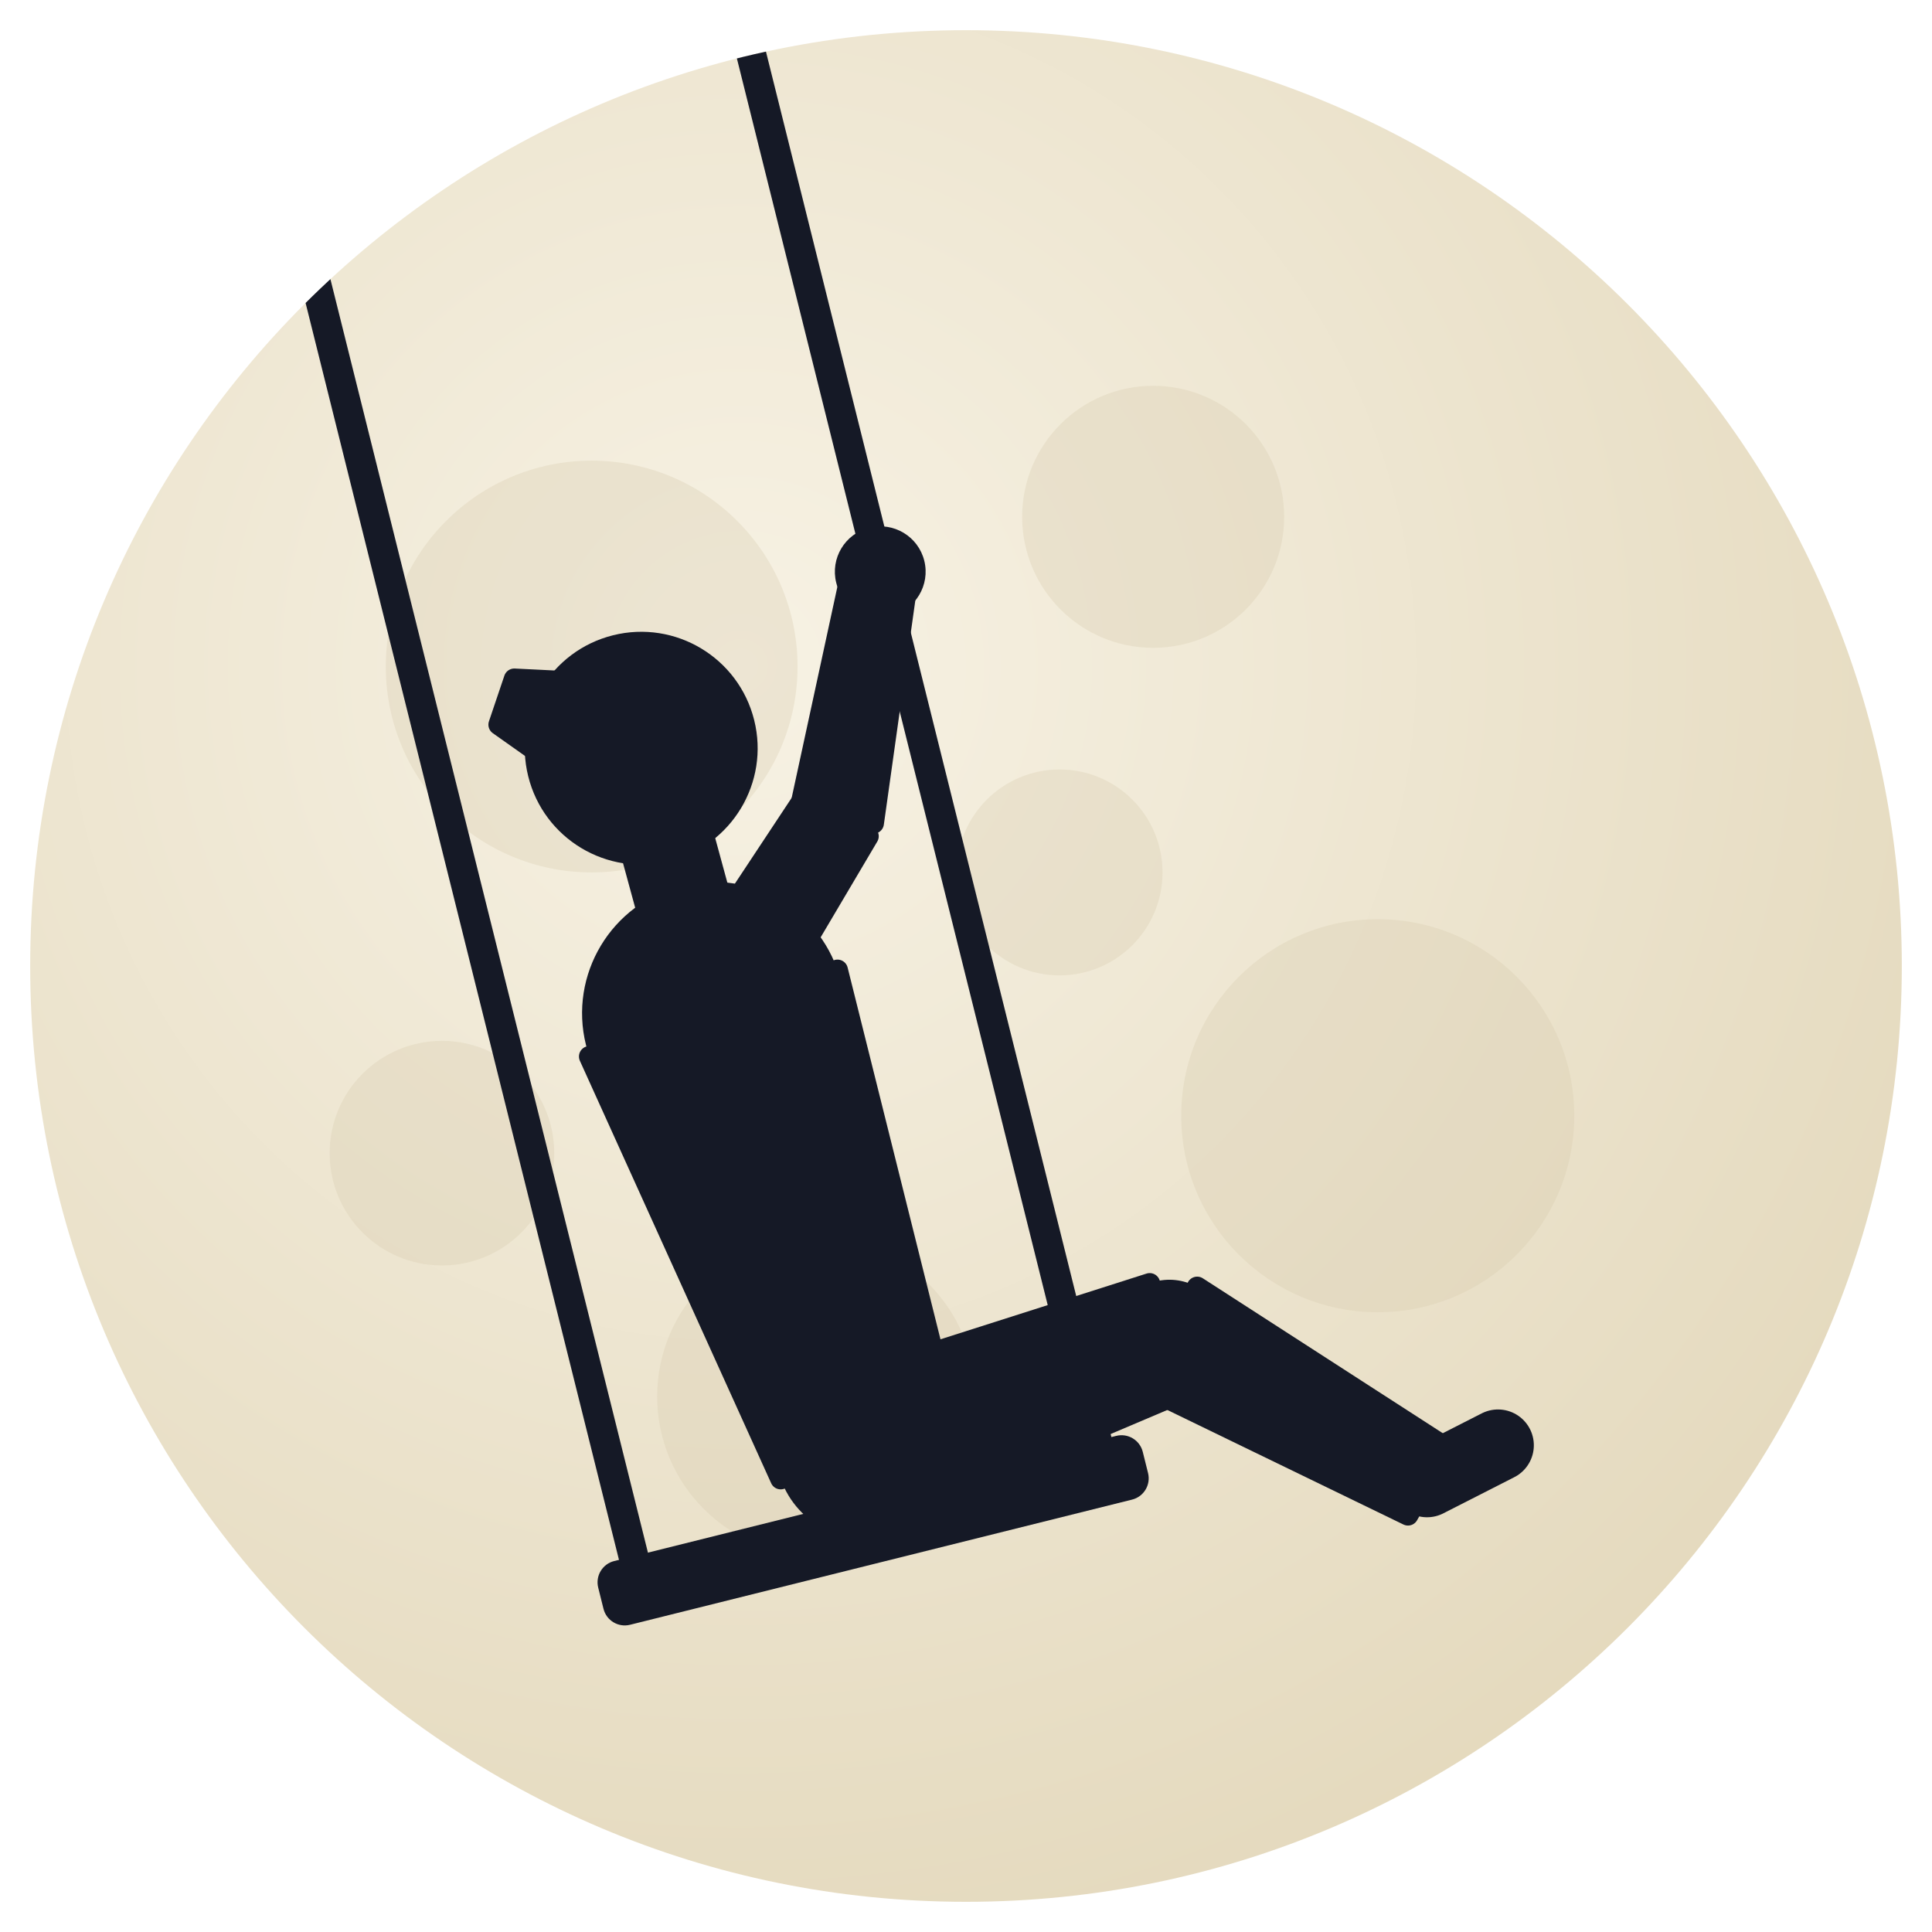
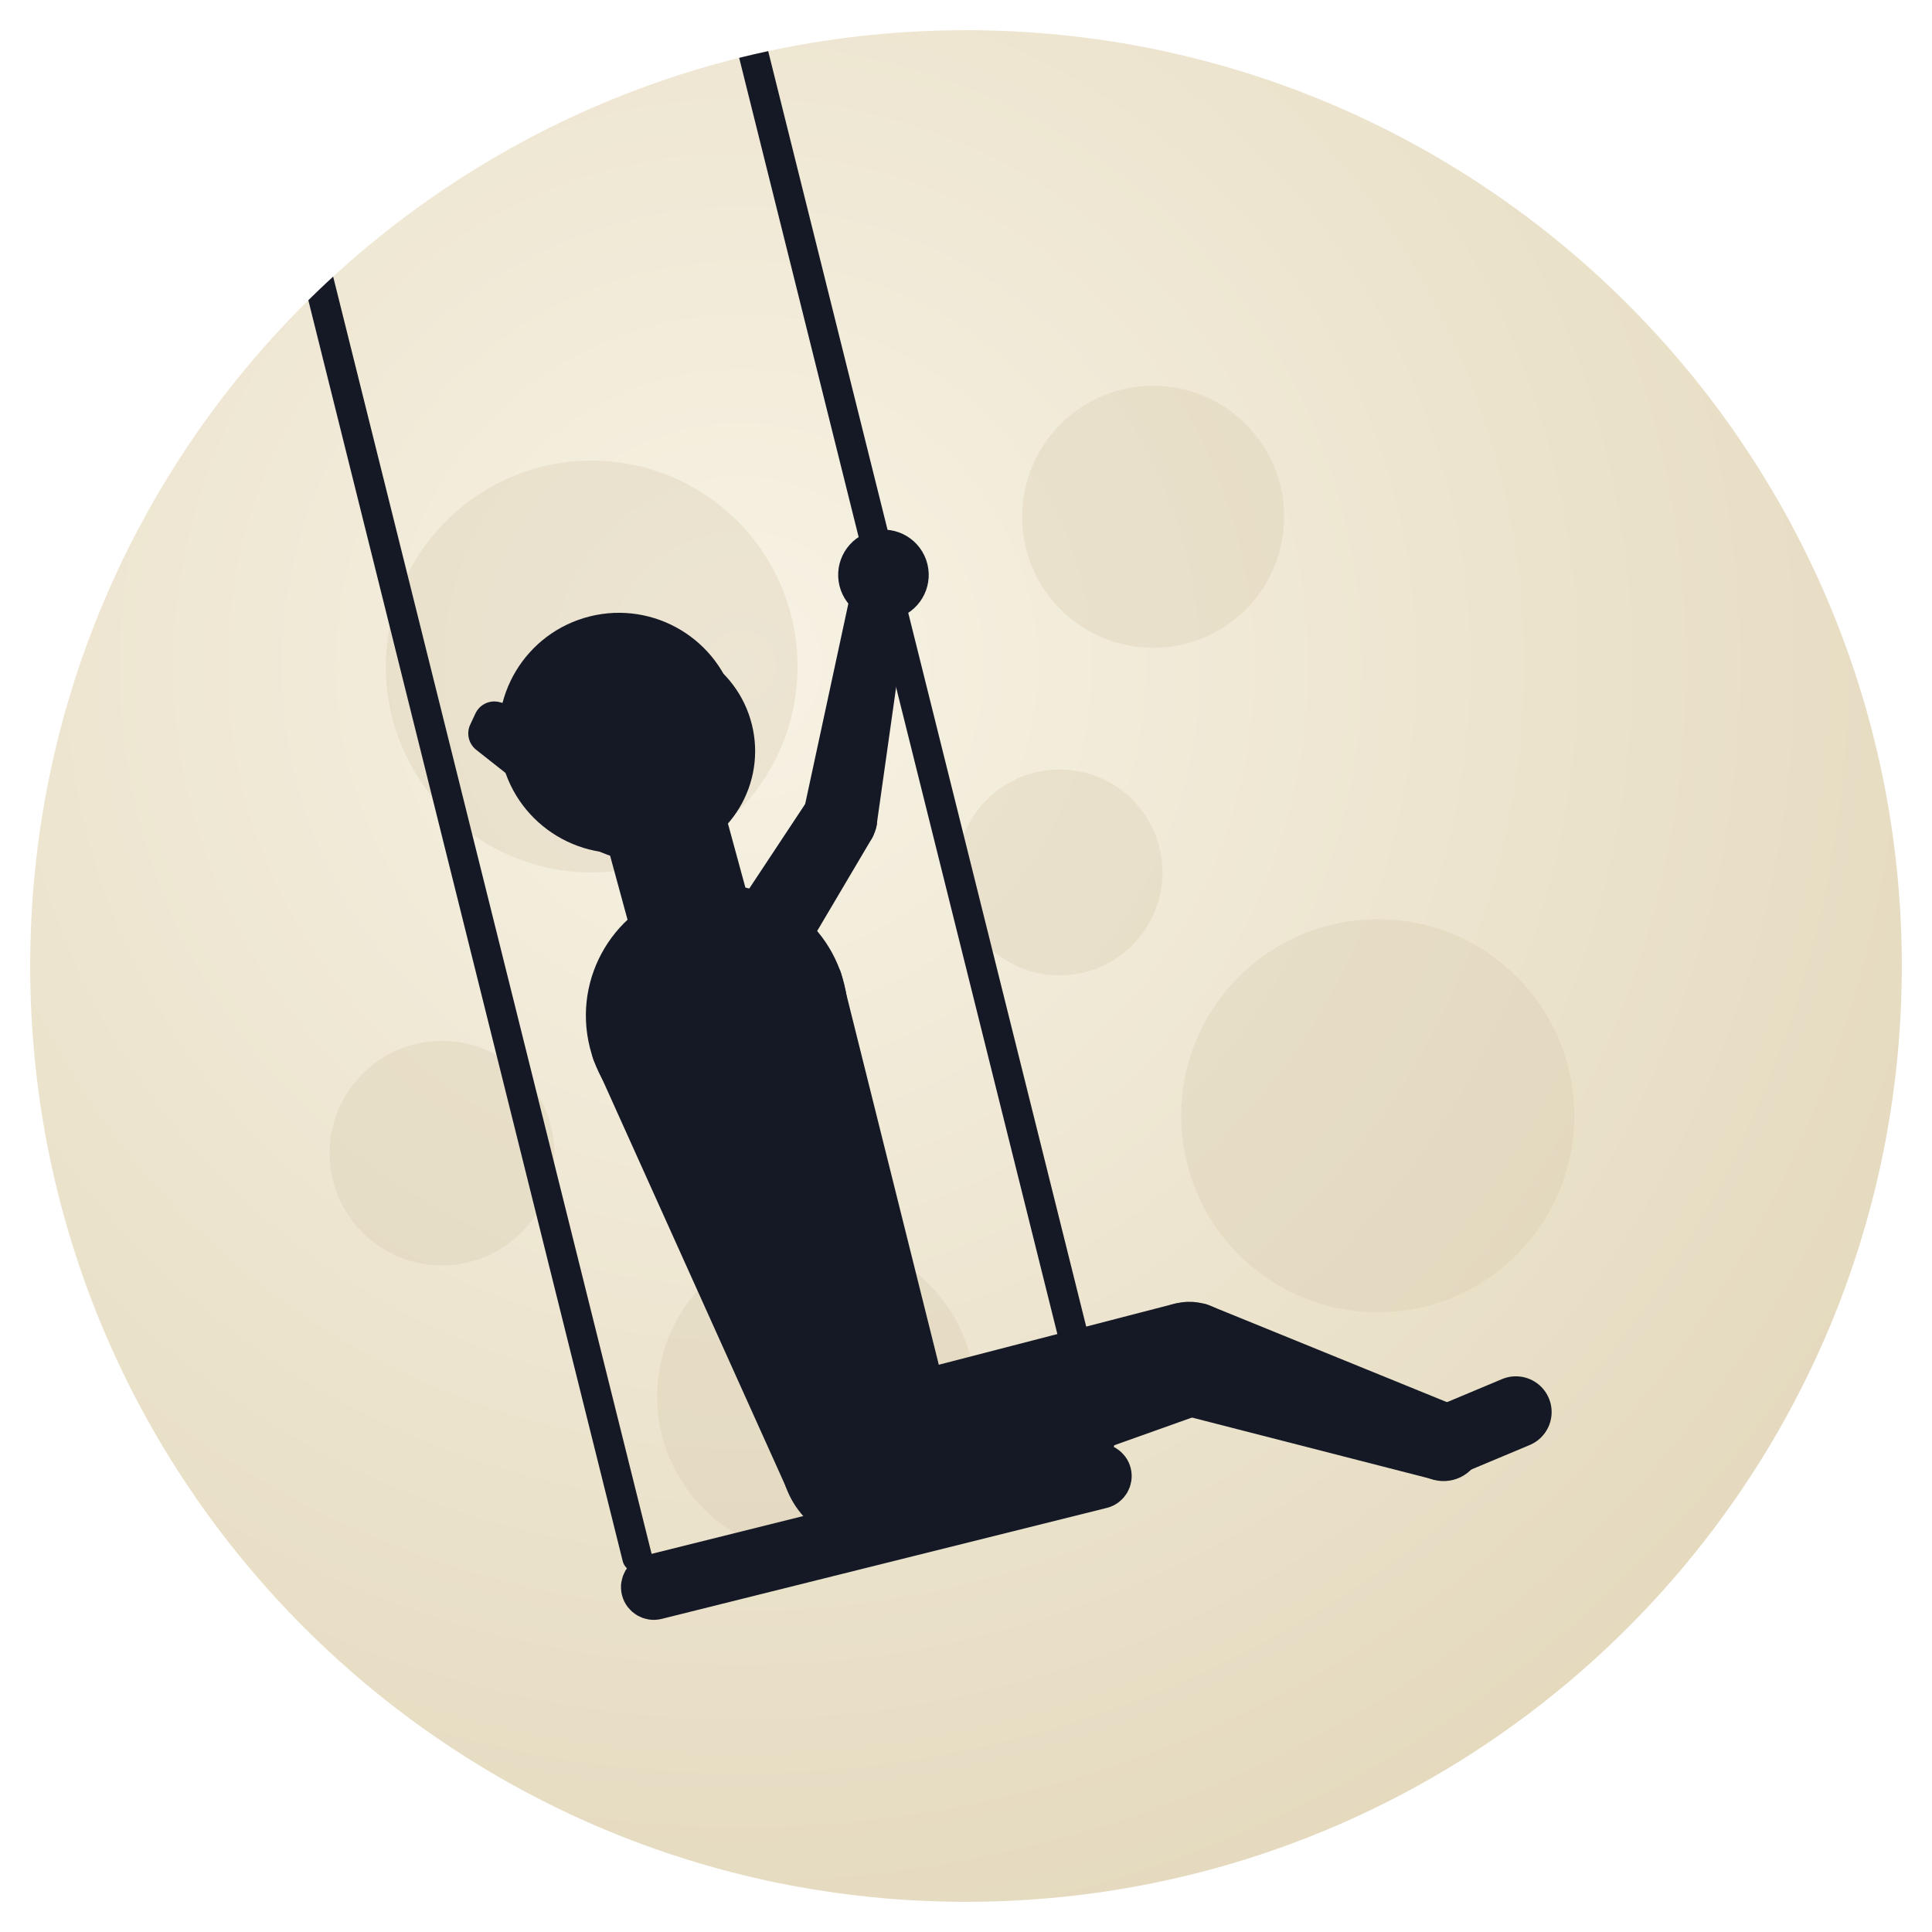
<svg xmlns="http://www.w3.org/2000/svg" viewBox="0 0 32 32" width="32" height="32" role="img" aria-label="A silhouette of someone on a swing in front of a full moon">
  <defs>
    <radialGradient id="ms-moon-m" cx="38%" cy="34%" r="72%">
      <stop offset="0" stop-color="#F7F2E4" />
      <stop offset="1" stop-color="#E4D9BD" />
    </radialGradient>
    <clipPath id="ms-disc">
      <circle cx="16" cy="16" r="15.5" />
    </clipPath>
  </defs>
  <circle cx="16" cy="16" r="15.5" fill="url(#ms-moon-m)" />
  <circle cx="9.8" cy="11.04" r="3.41" fill="#D6CAAC" opacity=".32" />
  <circle cx="19.1" cy="8.56" r="2.17" fill="#D6CAAC" opacity=".32" />
  <circle cx="22.82" cy="18.48" r="3.255" fill="#D6CAAC" opacity=".32" />
  <circle cx="13.52" cy="23.13" r="2.635" fill="#D6CAAC" opacity=".32" />
  <circle cx="7.32" cy="19.1" r="1.86" fill="#D6CAAC" opacity=".32" />
  <circle cx="17.55" cy="14.45" r="1.705" fill="#D6CAAC" opacity=".32" />
  <g clip-path="url(#ms-disc)">
-     <g transform="translate(8.11 -0.1284) scale(0.9889) rotate(-14)" fill="#151926" stroke="#151926" stroke-linecap="round" stroke-linejoin="round">
+     <g transform="translate(8.176 -0.05576) scale(0.9869) rotate(-14)" fill="#151926" stroke="#151926" stroke-linecap="round" stroke-linejoin="round">
      <path d="M-4 -34L-4 26" stroke-width="0.5" />
      <path d="M4 -34L4 26" stroke-width="0.5" />
-       <rect x="-4.7" y="26" width="9.4" height="1.1" rx="0.367" stroke="none" />
-       <path d="M0.333 26.39L5.705 25.54L5.495 23.66L0.067 24.01Z" stroke-width=".35" />
-       <circle cx="5.6" cy="24.6" r="0.95" stroke="none" />
-       <path d="M4.948 25.29L8.754 28.47L9.646 27.53L6.252 23.91Z" stroke-width=".35" />
-       <path d="M9.2 28L10.5 27.7" stroke-width="1.2" />
-       <path d="M1.694 25.06L1.691 17.3L-2.691 17.7L-1.294 25.34Z" stroke-width=".35" />
-       <circle cx="0.2" cy="25.2" r="1.5" stroke="none" />
-       <circle cx="-0.5" cy="17.5" r="2.2" stroke="none" />
-       <path d="M-0.5 17.5L-0.6 12.9" stroke-width="1.6" />
-       <path d="M-0.001 11.98L-2.382 11.26L-2.818 11.94L-1.199 13.82Z" stroke-width=".35" />
-       <circle cx="-0.6" cy="12.9" r="1.95" stroke="none" />
-       <path d="M0.003 18.02L2.734 15.25L1.866 14.35L-1.003 16.98Z" stroke-width=".35" />
-       <circle cx="2.3" cy="14.8" r="0.625" stroke="none" />
-       <path d="M2.871 15.06L4.434 11.19L3.566 10.81L1.729 14.54Z" stroke-width=".35" />
-       <circle cx="4" cy="11" r="0.76" stroke="none" />
+       <rect x="-4.05" y="26.35" width="8.1" height="0.4" rx="0.2" stroke-width="0.7" />
+       <path d="M0.245 26.15L5.832 25.6L5.768 24.4L0.154 24.45Z" stroke-width="0.7" />
+       <circle cx="5.8" cy="25" r="0.6" stroke-width="0.7" />
+       <path d="M5.48 25.51L9.44 27.65L9.76 27.15L6.12 24.49Z" stroke-width="0.7" />
+       <circle cx="9.6" cy="27.4" r="0.3" stroke-width="0.7" />
+       <path d="M9.6 27.4L10.9 27.2" stroke-width="1.2" />
+       <path d="M1.345 25.2L1.343 17.33L-2.343 17.67L-0.945 25.4Z" stroke-width="0.7" />
+       <circle cx="0.2" cy="25.3" r="1.15" stroke-width="0.7" />
+       <circle cx="-0.5" cy="17.5" r="1.85" stroke-width="0.7" />
+       <path d="M-0.5 17.5L-0.6 12.9" stroke-width="2.05" />
+       <circle cx="-0.6" cy="12.9" r="1.5" stroke-width="0.7" />
+       <circle cx="-0.95" cy="12.5" r="1.667" stroke-width="0.7" />
+       <path d="M-1.173 12.82L-2.935 11.82L-3.065 11.98L-1.827 13.58Z" stroke-width="0.7" />
+       <path d="M-0.24 17.77L2.491 15L2.109 14.6L-0.76 17.23Z" stroke-width="0.7" />
+       <circle cx="2.3" cy="14.8" r="0.275" stroke-width="0.7" />
+       <path d="M2.551 14.91L4.114 11.05L3.886 10.95L2.049 14.69Z" stroke-width="0.7" />
+       <circle cx="4" cy="11" r="0.41" stroke-width="0.7" />
    </g>
  </g>
</svg>
